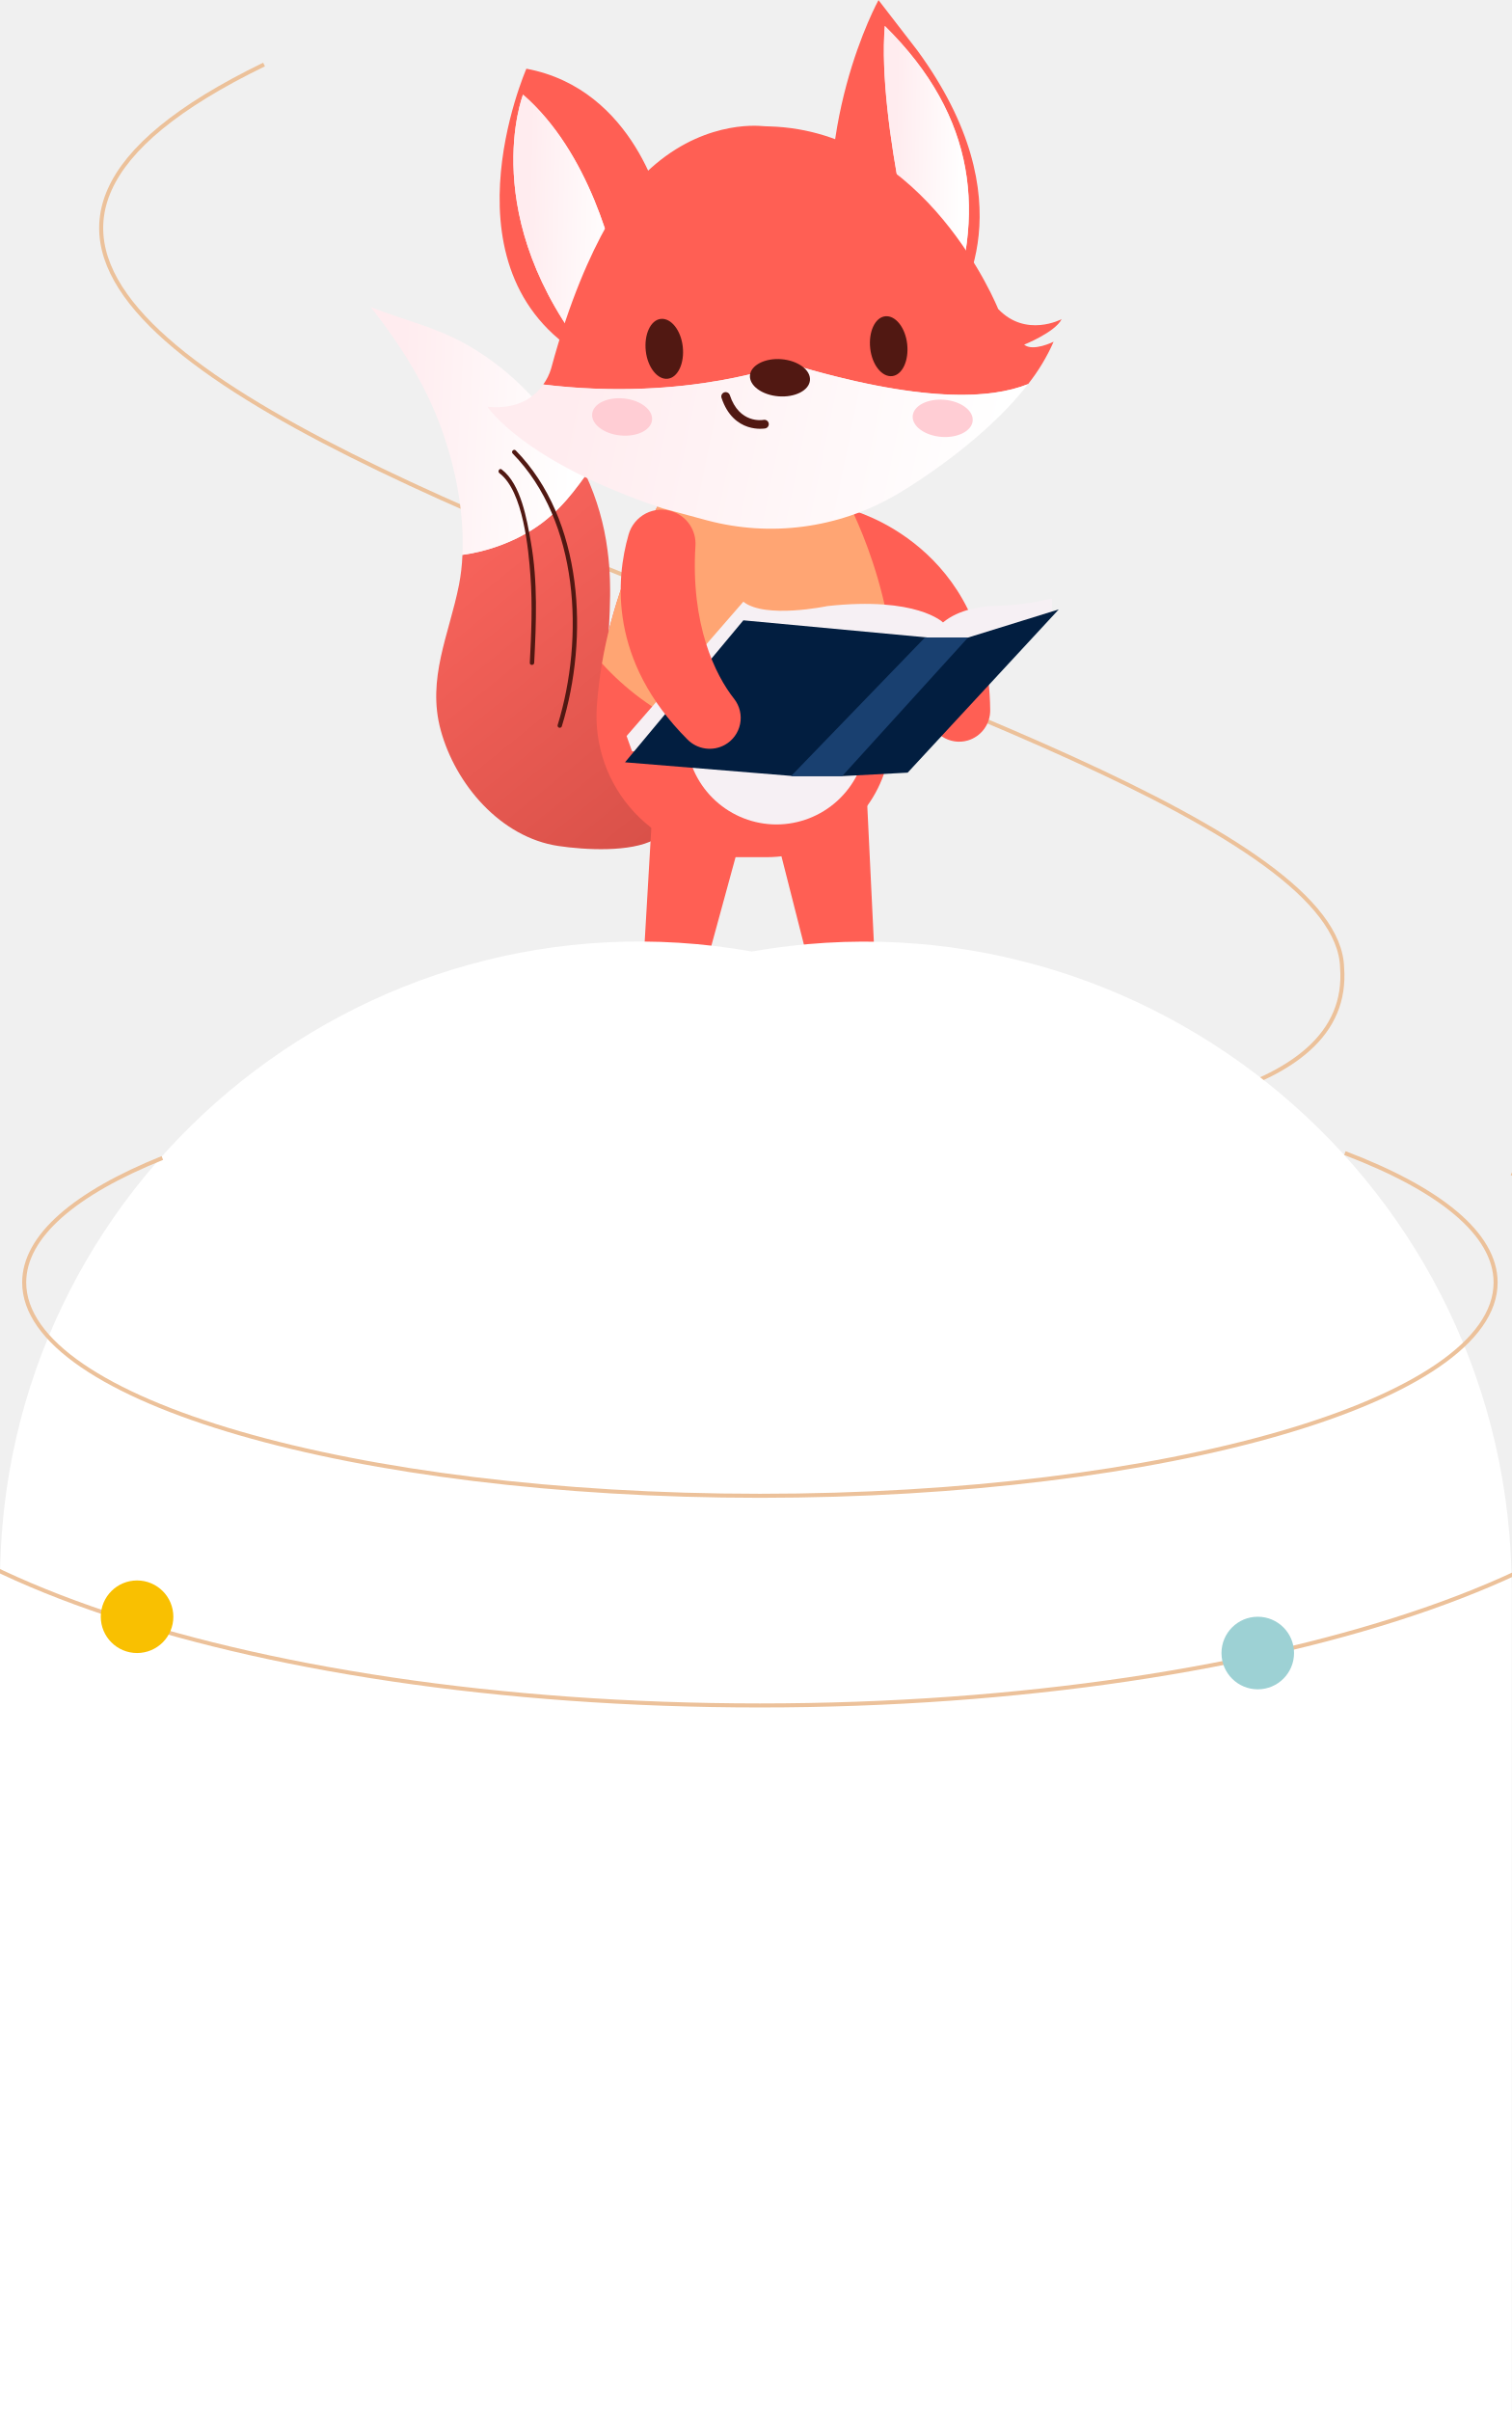
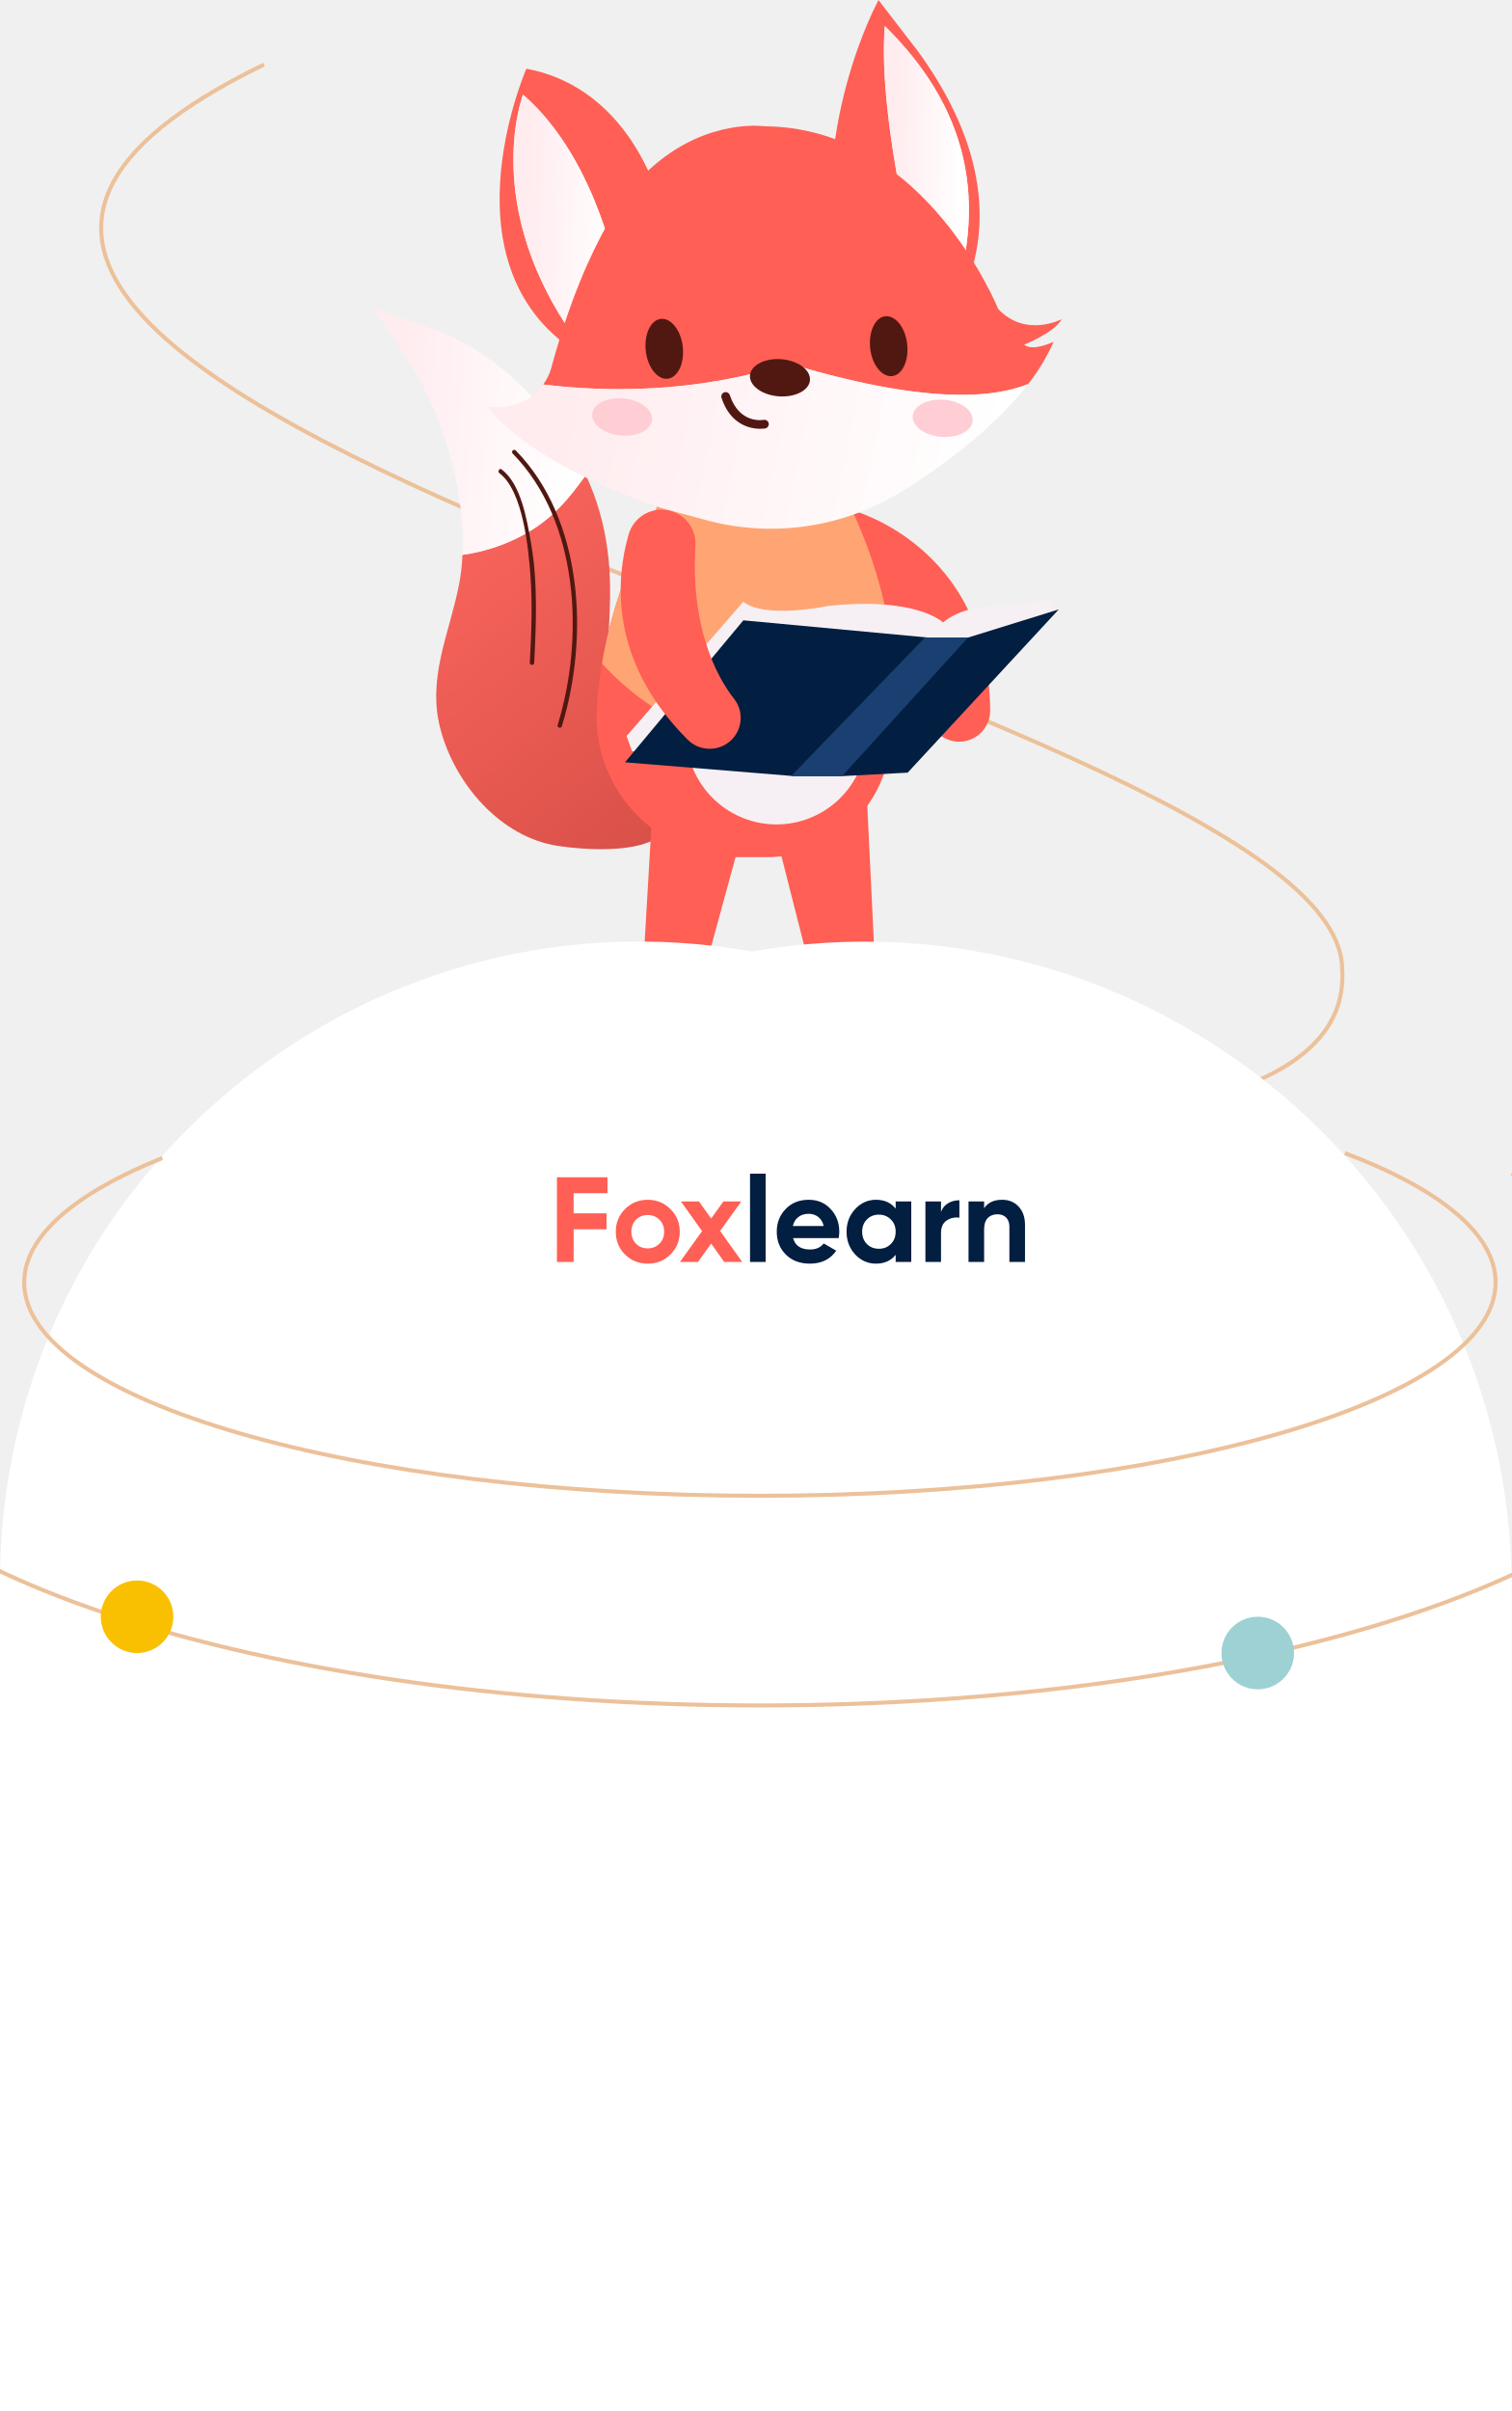
<svg xmlns="http://www.w3.org/2000/svg" width="375" height="598" viewBox="0 0 375 598" fill="none">
-   <path d="M41 287C109.783 268.167 337.797 306 332.923 240C331 172 -107.5 100 65.5 16" stroke="#ECC19A" />
-   <g clip-path="url(#clip0)">
-     <path d="M165.185 202.505L162.281 208.263C156.371 211.425 145.201 210.822 138.486 209.826C124.173 207.678 112.986 194.552 109.324 181.103C105.836 168.341 111.423 157.338 113.851 145.101C114.328 142.634 114.617 140.135 114.715 137.625C120.156 136.872 125.412 135.124 130.221 132.47C137.061 128.657 141.11 123.717 145.332 117.828C148.061 123.726 149.871 130.008 150.699 136.455C152.083 146.419 150.89 156.837 150.395 166.759C149.68 180.679 150.699 195.596 165.185 202.505Z" fill="url(#paint0_linear)" />
-     <path d="M145.308 117.828C141.086 123.717 137.037 128.657 130.197 132.47C125.388 135.124 120.132 136.872 114.691 137.625C115.186 127.899 113.26 117.499 110.296 108.621C106.247 96.402 99.836 86.199 91.976 76.169C100.033 79.355 108.078 81.127 115.711 85.441C124.108 90.214 130.757 96.36 136.643 103.937C140.048 108.225 142.954 112.884 145.308 117.828Z" fill="url(#paint1_linear)" />
-     <path d="M221.69 178.597C221.434 181.804 220.98 184.993 220.33 188.144C218.872 195.07 215.076 201.283 209.578 205.738C204.08 210.193 197.217 212.618 190.142 212.606H182.909C178.108 212.605 173.36 211.614 168.959 209.696C164.558 207.778 160.599 204.973 157.329 201.458C154.059 197.942 151.547 193.79 149.951 189.26C148.355 184.731 147.708 179.921 148.052 175.13C148.29 171.777 148.702 168.251 149.328 164.558C151.493 151.801 156.275 137.112 165.543 121.252L209.56 123.042C209.56 123.042 224.135 148.699 221.69 178.597Z" fill="#FF5F54" />
-     <path d="M211.188 126.497L205.594 142.201C224.242 156.193 229.323 169.051 230.343 177.308C230.487 178.402 230.865 179.451 231.451 180.384C232.038 181.318 232.819 182.114 233.742 182.717C234.664 183.321 235.706 183.717 236.796 183.881C237.886 184.044 238.999 183.969 240.057 183.663C241.685 183.185 243.112 182.186 244.118 180.82C245.124 179.453 245.654 177.794 245.627 176.097C245.24 135.22 211.188 126.497 211.188 126.497Z" fill="#FF5F54" />
-     <path d="M162.293 192.929L187.936 192.565L173.999 243.579C174.052 244.588 173.898 245.598 173.548 246.546C173.198 247.495 172.659 248.362 171.963 249.095C171.267 249.828 170.43 250.411 169.501 250.81C168.573 251.208 167.573 251.413 166.563 251.413C164.816 251.414 163.124 250.8 161.784 249.678C160.444 248.557 159.541 247 159.233 245.279L162.293 192.929Z" fill="#FF5F54" />
-     <path d="M189.176 194.009L214.82 193.287L217.301 244.665C217.353 245.674 217.2 246.684 216.85 247.632C216.5 248.58 215.96 249.447 215.265 250.18C214.569 250.913 213.731 251.497 212.803 251.896C211.874 252.294 210.874 252.499 209.864 252.499C208.108 252.511 206.405 251.901 205.055 250.777C203.705 249.654 202.795 248.089 202.487 246.359L189.176 194.009Z" fill="#FF5F54" />
-     <path d="M215.338 175.906C215.338 178.728 215.201 181.497 214.939 184.17C214.404 189.728 211.82 194.889 207.69 198.646C203.561 202.402 198.181 204.486 192.599 204.492C187.019 204.483 181.643 202.395 177.517 198.636C173.391 194.877 170.813 189.716 170.284 184.158C170.021 181.485 169.884 178.716 169.884 175.894C169.884 151.497 180.064 131.694 192.617 131.694C205.171 131.694 215.338 151.497 215.338 175.906Z" fill="#F6F0F4" />
-     <path d="M221.69 178.597C219.519 179.611 217.378 180.5 215.303 181.282C196.744 188.126 181.37 185.244 169.98 179.874C162.169 176.161 155.154 170.963 149.328 164.57C151.493 151.813 156.275 137.123 165.543 121.264L209.56 123.054C209.56 123.054 224.135 148.699 221.69 178.597Z" fill="#FFA573" />
-     <path d="M214.832 173.889C205.952 178.382 191.401 176.145 182.092 174.397C181.412 174.271 181.12 175.315 181.805 175.441C191.872 177.326 205.856 179.617 215.374 174.844C216 174.51 215.452 173.579 214.832 173.889Z" fill="#511812" />
-     <path d="M233.921 154.385C233.921 154.385 227.427 147.887 205.23 150.327C205.23 150.327 189.803 153.573 184.394 149.242L155.434 182.547L156.788 186.342L225.799 189.033L260.984 151.938V148.46C260.984 148.46 259.791 148.734 258.175 149.057C254.58 149.779 250.928 150.178 247.261 150.25C243.725 150.327 237.964 151.043 233.921 154.385Z" fill="#F6F0F4" />
-     <path d="M155.041 189.074L184.394 153.86L230.283 158.138H240.117L262.636 151.151L225.155 191.64L208.91 192.499H196.935L155.041 189.074Z" fill="#021E40" />
-     <path d="M240.117 158.138L208.91 192.499H196.225L229.43 158.138H240.117Z" fill="#194070" />
-     <path d="M167.022 126.939C168.716 127.563 170.165 128.716 171.154 130.228C172.144 131.74 172.62 133.53 172.514 135.334C171.286 154.922 177.434 167.452 182.127 173.358C182.804 174.229 183.284 175.235 183.536 176.308C183.788 177.381 183.805 178.496 183.586 179.576C183.368 180.656 182.919 181.677 182.27 182.568C181.62 183.458 180.787 184.198 179.825 184.737C178.344 185.564 176.633 185.882 174.954 185.643C173.274 185.404 171.72 184.62 170.528 183.412C151.045 163.895 152.751 143.687 155.917 132.619C156.232 131.489 156.778 130.438 157.519 129.53C158.261 128.622 159.182 127.878 160.225 127.344C161.269 126.81 162.411 126.499 163.581 126.429C164.751 126.359 165.922 126.533 167.022 126.939Z" fill="#FF5F54" />
-     <path d="M146.585 89.457L146.704 89.212C117.971 53.836 129.732 23.472 129.732 23.472C146.084 37.715 152.28 62.219 154.355 73.454L164.416 52.78C164.279 51.635 157.593 22.106 130.572 17.041C130.596 17.041 107.798 68.8 146.585 89.457Z" fill="#FF5F54" />
-     <path d="M146.704 89.212L154.379 73.454C152.304 62.219 146.108 37.715 129.755 23.472C129.732 23.472 117.971 53.836 146.704 89.212Z" fill="url(#paint2_linear)" />
-     <path d="M208.093 70.298L230.158 77.959C228.673 72.452 217.533 30.274 219.501 6.438C242.527 29.111 244.477 53.574 235.084 78.95C238.167 74.964 254.99 50.059 227.588 12.554L217.921 0.024C217.921 0.024 200.042 32.488 208.093 70.298Z" fill="#FF5F54" />
-     <path d="M219.477 6.456C217.509 30.292 228.649 72.47 230.134 77.977L234.607 79.528C234.607 79.528 234.774 79.343 235.06 78.967C244.453 53.592 242.503 29.129 219.477 6.456Z" fill="url(#paint3_linear)" />
-     <path d="M134.765 95.358C170.826 99.761 195.438 90.053 195.438 90.053C228.476 100.065 245.872 98.961 255.038 95.25C257.584 92.036 259.708 88.509 261.359 84.755C261.359 84.755 256.255 87.303 254.048 85.483C254.048 85.483 261.747 82.404 263.351 79.158C263.351 79.158 254.483 83.884 247.601 76.629C247.601 76.629 229.943 32.476 190.876 31.354C190.22 31.354 189.564 31.306 188.908 31.259C185.449 30.984 170.826 30.835 157.647 45.525C157.647 45.525 145.827 57.553 136.715 91.408C136.294 92.826 135.635 94.162 134.765 95.358Z" fill="#FF5F54" />
-     <path d="M120.917 100.889C120.917 100.889 129.749 114.558 164.404 126.097L175.448 129.081C191.097 133.236 207.753 131.052 221.803 123.001L222.167 122.804C222.167 122.804 242.843 111.026 255.014 95.28C245.848 98.991 228.452 100.095 195.414 90.083C195.414 90.083 170.803 99.791 134.741 95.387C132.713 98.293 128.592 101.676 120.917 100.889Z" fill="url(#paint4_linear)" />
-     <path d="M186.034 93.096C185.831 95.638 189.015 97.971 193.106 98.299C197.197 98.627 200.716 96.843 200.919 94.302C201.121 91.76 197.937 89.427 193.852 89.093C189.767 88.759 186.242 90.584 186.034 93.096Z" fill="#511812" />
-     <path d="M226.407 103.156C226.198 105.698 229.389 108.025 233.474 108.359C237.559 108.693 241.083 106.903 241.286 104.355C241.489 101.807 238.304 99.481 234.219 99.152C230.134 98.824 226.61 100.608 226.407 103.156Z" fill="#FFCDD4" />
-     <path d="M146.895 102.631C146.626 105.167 149.727 107.583 153.824 108.001C157.921 108.418 161.47 106.742 161.744 104.206C162.018 101.67 158.917 99.254 154.814 98.836C150.711 98.418 147.169 100.095 146.895 102.631Z" fill="#FFCDD4" />
-     <path d="M165.644 93.938C168.179 93.639 169.819 90.077 169.365 85.984C168.912 81.891 166.443 78.824 163.915 79.099C161.386 79.373 159.74 82.959 160.193 87.052C160.647 91.145 163.127 94.236 165.644 93.938Z" fill="#511812" />
-     <path d="M221.314 93.287C223.849 92.995 225.489 89.433 225.035 85.334C224.582 81.235 222.113 78.174 219.585 78.448C217.056 78.723 215.41 82.309 215.863 86.408C216.317 90.507 218.78 93.568 221.314 93.287Z" fill="#511812" />
-     <path d="M178.967 98.609V98.639C181.949 107.696 189.743 106.282 189.826 106.264C190.108 106.21 190.356 106.046 190.517 105.808C190.677 105.57 190.737 105.278 190.682 104.997C190.628 104.715 190.463 104.466 190.226 104.306C189.988 104.145 189.696 104.086 189.415 104.14C189.147 104.188 183.38 105.155 181.024 97.965C180.927 97.705 180.734 97.493 180.485 97.371C180.236 97.249 179.95 97.227 179.685 97.309C179.42 97.391 179.197 97.572 179.062 97.814C178.926 98.056 178.888 98.34 178.955 98.609H178.967Z" fill="#511812" />
-     <path d="M127.942 111.73C127.453 111.229 126.684 111.992 127.173 112.494C143.674 129.337 144.974 158.287 138.319 179.868C138.293 180.002 138.319 180.141 138.391 180.258C138.463 180.374 138.576 180.458 138.708 180.495C138.84 180.531 138.981 180.516 139.102 180.453C139.223 180.39 139.316 180.283 139.363 180.154C146.119 158.162 144.73 128.896 127.942 111.73Z" fill="#511812" />
-     <path d="M131.688 134.456C130.71 128.943 129.266 120.077 124.442 116.431C123.881 116.014 123.344 116.957 123.893 117.368C129.809 121.837 131.103 136.318 131.58 142.78C132.117 149.975 131.795 157.195 131.425 164.397C131.389 165.095 132.475 165.089 132.511 164.397C133.017 154.426 133.435 144.325 131.688 134.456Z" fill="#511812" />
+   <g id="Group 127">
+     <g id="Group 126">
+       <g id="Group 125">
+         <path id="Vector 1" d="M41 287C109.783 268.167 337.797 306 332.923 240C331 172 -107.5 100 65.5 16" stroke="#ECC19A" />
+         <g id="Foxlearn" clip-path="url(#clip0)">
+           <path id="Vector" d="M165.185 202.505L162.281 208.263C156.371 211.425 145.201 210.822 138.486 209.826C124.173 207.678 112.986 194.552 109.324 181.103C105.836 168.341 111.423 157.338 113.851 145.101C114.328 142.634 114.617 140.135 114.715 137.625C120.156 136.872 125.412 135.124 130.221 132.47C137.061 128.657 141.11 123.717 145.332 117.828C148.061 123.726 149.871 130.008 150.699 136.455C152.083 146.419 150.89 156.837 150.395 166.759C149.68 180.679 150.699 195.596 165.185 202.505Z" fill="url(#paint0_linear)" />
+           <path id="Vector_2" d="M145.308 117.828C141.086 123.717 137.037 128.657 130.197 132.47C125.388 135.124 120.132 136.872 114.691 137.625C115.186 127.899 113.26 117.499 110.296 108.621C106.247 96.402 99.836 86.199 91.976 76.169C100.033 79.355 108.078 81.127 115.711 85.441C124.108 90.214 130.757 96.36 136.643 103.937C140.048 108.225 142.954 112.884 145.308 117.828Z" fill="url(#paint1_linear)" />
+           <path id="Vector_3" d="M221.69 178.597C221.434 181.804 220.98 184.993 220.33 188.144C218.872 195.07 215.076 201.283 209.578 205.738C204.08 210.193 197.217 212.618 190.142 212.606H182.909C178.108 212.605 173.36 211.614 168.959 209.696C164.558 207.778 160.599 204.973 157.329 201.458C154.059 197.942 151.547 193.79 149.951 189.26C148.355 184.731 147.708 179.921 148.052 175.13C148.29 171.777 148.702 168.251 149.328 164.558C151.493 151.801 156.275 137.112 165.543 121.252L209.56 123.042C209.56 123.042 224.135 148.699 221.69 178.597Z" fill="#FF5F54" />
+           <path id="Vector_4" d="M211.188 126.497L205.594 142.201C224.242 156.193 229.323 169.051 230.343 177.308C230.487 178.402 230.865 179.451 231.451 180.384C232.038 181.318 232.819 182.114 233.742 182.717C234.664 183.321 235.706 183.717 236.796 183.881C237.886 184.044 238.999 183.969 240.057 183.663C241.685 183.185 243.112 182.186 244.118 180.82C245.124 179.453 245.654 177.794 245.627 176.097C245.24 135.22 211.188 126.497 211.188 126.497Z" fill="#FF5F54" />
+           <path id="Vector_5" d="M162.293 192.929L187.936 192.565L173.999 243.579C174.052 244.588 173.898 245.598 173.548 246.546C173.198 247.495 172.659 248.362 171.963 249.095C171.267 249.828 170.43 250.411 169.501 250.81C168.573 251.208 167.573 251.413 166.563 251.413C164.816 251.414 163.124 250.8 161.784 249.678C160.444 248.557 159.541 247 159.233 245.279L162.293 192.929Z" fill="#FF5F54" />
+           <path id="Vector_6" d="M189.176 194.009L214.82 193.287L217.301 244.665C217.353 245.674 217.2 246.684 216.85 247.632C216.5 248.58 215.96 249.447 215.265 250.18C214.569 250.913 213.731 251.497 212.803 251.896C211.874 252.294 210.874 252.499 209.864 252.499C208.108 252.511 206.405 251.901 205.055 250.777C203.705 249.654 202.795 248.089 202.487 246.359L189.176 194.009Z" fill="#FF5F54" />
+           <path id="Vector_7" d="M215.338 175.906C215.338 178.728 215.201 181.497 214.939 184.17C214.404 189.728 211.82 194.889 207.69 198.646C203.561 202.402 198.181 204.486 192.599 204.492C187.019 204.483 181.643 202.395 177.517 198.636C173.391 194.877 170.813 189.716 170.284 184.158C170.021 181.485 169.884 178.716 169.884 175.894C169.884 151.497 180.064 131.694 192.617 131.694C205.171 131.694 215.338 151.497 215.338 175.906Z" fill="#F6F0F4" />
+           <path id="Vector_8" d="M221.69 178.597C219.519 179.611 217.378 180.5 215.303 181.282C196.744 188.126 181.37 185.244 169.98 179.874C162.169 176.161 155.154 170.963 149.328 164.57C151.493 151.813 156.275 137.123 165.543 121.264L209.56 123.054C209.56 123.054 224.135 148.699 221.69 178.597Z" fill="#FFA573" />
+           <path id="Vector_9" d="M214.832 173.889C205.952 178.382 191.401 176.145 182.092 174.397C181.412 174.271 181.12 175.315 181.805 175.441C191.872 177.326 205.856 179.617 215.374 174.844C216 174.51 215.452 173.579 214.832 173.889Z" fill="#511812" />
+           <path id="Vector_10" d="M233.921 154.385C233.921 154.385 227.427 147.887 205.23 150.327C205.23 150.327 189.803 153.573 184.394 149.242L155.434 182.547L156.788 186.342L225.799 189.033L260.984 151.938V148.46C260.984 148.46 259.791 148.734 258.175 149.057C254.58 149.779 250.928 150.178 247.261 150.25C243.725 150.327 237.964 151.043 233.921 154.385Z" fill="#F6F0F4" />
+           <path id="Vector_11" d="M155.041 189.074L184.394 153.86L230.283 158.138H240.117L262.636 151.151L225.155 191.64L208.91 192.499H196.935L155.041 189.074Z" fill="#021E40" />
+           <path id="Vector_12" d="M240.117 158.138L208.91 192.499H196.225L229.43 158.138H240.117Z" fill="#194070" />
+           <path id="Vector_13" d="M167.022 126.939C168.716 127.563 170.165 128.716 171.154 130.228C172.144 131.74 172.62 133.53 172.514 135.334C171.286 154.922 177.434 167.452 182.127 173.358C182.804 174.229 183.284 175.235 183.536 176.308C183.788 177.381 183.805 178.496 183.586 179.576C183.368 180.656 182.919 181.677 182.27 182.568C181.62 183.458 180.787 184.198 179.825 184.737C178.344 185.564 176.633 185.882 174.954 185.643C173.274 185.404 171.72 184.62 170.528 183.412C151.045 163.895 152.751 143.687 155.917 132.619C156.232 131.489 156.778 130.438 157.519 129.53C158.261 128.622 159.182 127.878 160.225 127.344C161.269 126.81 162.411 126.499 163.581 126.429C164.751 126.359 165.922 126.533 167.022 126.939Z" fill="#FF5F54" />
+           <path id="Vector_14" d="M146.585 89.457L146.704 89.212C117.971 53.836 129.732 23.472 129.732 23.472C146.084 37.715 152.28 62.219 154.355 73.454L164.416 52.78C164.279 51.635 157.593 22.106 130.572 17.041C130.596 17.041 107.798 68.8 146.585 89.457Z" fill="#FF5F54" />
+           <path id="Vector_15" d="M146.704 89.212L154.379 73.454C152.304 62.219 146.108 37.715 129.755 23.472C129.732 23.472 117.971 53.836 146.704 89.212Z" fill="url(#paint2_linear)" />
+           <path id="Vector_16" d="M208.093 70.298L230.158 77.959C228.673 72.452 217.533 30.274 219.501 6.438C242.527 29.111 244.477 53.574 235.084 78.95C238.167 74.964 254.99 50.059 227.588 12.554L217.921 0.024C217.921 0.024 200.042 32.488 208.093 70.298Z" fill="#FF5F54" />
+           <path id="Vector_17" d="M219.477 6.456C217.509 30.292 228.649 72.47 230.134 77.977L234.607 79.528C234.607 79.528 234.774 79.343 235.06 78.967C244.453 53.592 242.503 29.129 219.477 6.456Z" fill="url(#paint3_linear)" />
+           <path id="Vector_18" d="M134.765 95.358C170.826 99.761 195.438 90.053 195.438 90.053C228.476 100.065 245.872 98.961 255.038 95.25C257.584 92.036 259.708 88.509 261.359 84.755C261.359 84.755 256.255 87.303 254.048 85.483C254.048 85.483 261.747 82.404 263.351 79.158C263.351 79.158 254.483 83.884 247.601 76.629C247.601 76.629 229.943 32.476 190.876 31.354C190.22 31.354 189.564 31.306 188.908 31.259C185.449 30.984 170.826 30.835 157.647 45.525C157.647 45.525 145.827 57.553 136.715 91.408C136.294 92.826 135.635 94.162 134.765 95.358Z" fill="#FF5F54" />
+           <path id="Vector_19" d="M120.917 100.889C120.917 100.889 129.749 114.558 164.404 126.097L175.448 129.081C191.097 133.236 207.753 131.052 221.803 123.001L222.167 122.804C222.167 122.804 242.843 111.026 255.014 95.28C245.848 98.991 228.452 100.095 195.414 90.083C195.414 90.083 170.803 99.791 134.741 95.387C132.713 98.293 128.592 101.676 120.917 100.889Z" fill="url(#paint4_linear)" />
+           <path id="Vector_20" d="M186.034 93.096C185.831 95.638 189.015 97.971 193.106 98.299C197.197 98.627 200.716 96.843 200.919 94.302C201.121 91.76 197.937 89.427 193.852 89.093C189.767 88.759 186.242 90.584 186.034 93.096Z" fill="#511812" />
+           <path id="Vector_21" d="M226.407 103.156C226.198 105.698 229.389 108.025 233.474 108.359C237.559 108.693 241.083 106.903 241.286 104.355C241.489 101.807 238.304 99.481 234.219 99.152C230.134 98.824 226.61 100.608 226.407 103.156Z" fill="#FFCDD4" />
+           <path id="Vector_22" d="M146.895 102.631C146.626 105.167 149.727 107.583 153.824 108.001C157.921 108.418 161.47 106.742 161.744 104.206C162.018 101.67 158.917 99.254 154.814 98.836C150.711 98.418 147.169 100.095 146.895 102.631Z" fill="#FFCDD4" />
+           <path id="Vector_23" d="M165.644 93.938C168.179 93.639 169.819 90.077 169.365 85.984C168.912 81.891 166.443 78.824 163.915 79.099C161.386 79.373 159.74 82.959 160.193 87.052C160.647 91.145 163.127 94.236 165.644 93.938Z" fill="#511812" />
+           <path id="Vector_24" d="M221.314 93.287C223.849 92.995 225.489 89.433 225.035 85.334C224.582 81.235 222.113 78.174 219.585 78.448C217.056 78.723 215.41 82.309 215.863 86.408C216.317 90.507 218.78 93.568 221.314 93.287Z" fill="#511812" />
+           <path id="Vector_25" d="M178.967 98.609V98.639C181.949 107.696 189.743 106.282 189.826 106.264C190.108 106.21 190.356 106.046 190.517 105.808C190.677 105.57 190.737 105.278 190.682 104.997C190.628 104.715 190.463 104.466 190.226 104.306C189.988 104.145 189.696 104.086 189.415 104.14C189.147 104.188 183.38 105.155 181.024 97.965C180.927 97.705 180.734 97.493 180.485 97.371C180.236 97.249 179.95 97.227 179.685 97.309C179.42 97.391 179.197 97.572 179.062 97.814C178.926 98.056 178.888 98.34 178.955 98.609H178.967Z" fill="#511812" />
+           <path id="Vector_26" d="M127.942 111.73C127.453 111.229 126.684 111.992 127.173 112.494C143.674 129.337 144.974 158.287 138.319 179.868C138.293 180.002 138.319 180.141 138.391 180.258C138.463 180.374 138.576 180.458 138.708 180.495C138.84 180.531 138.981 180.516 139.102 180.453C139.223 180.39 139.316 180.283 139.363 180.154C146.119 158.162 144.73 128.896 127.942 111.73Z" fill="#511812" />
+           <path id="Vector_27" d="M131.688 134.456C130.71 128.943 129.266 120.077 124.442 116.431C123.881 116.014 123.344 116.957 123.893 117.368C129.809 121.837 131.103 136.318 131.58 142.78C132.117 149.975 131.795 157.195 131.425 164.397C131.389 165.095 132.475 165.089 132.511 164.397C133.017 154.426 133.435 144.325 131.688 134.456Z" fill="#511812" />
+         </g>
+       </g>
+       <g id="Group 124">
+         <path id="Rectangle 10" d="M0 392.397C0 293.609 89.223 218.787 186.5 236C284.885 218.776 375 294.486 375 394.367V598H0V392.397Z" fill="white" />
+         <path id="Ellipse 1" d="M40.274 287.218C18.705 295.907 6 306.569 6 318.091C6 347.312 87.708 371 188.5 371C289.292 371 371 347.312 371 318.091C371 306.024 357.067 294.901 333.61 286" stroke="#ECC19A" />
+         <path id="Ellipse 2" d="M-1.96 292.892C-29.675 306.385 -46 322.942 -46 340.836C-46 386.214 58.989 423 188.5 423C318.011 423 423 386.214 423 340.836C423 322.097 405.097 304.823 374.956 291" stroke="#ECC19A" />
+         <circle id="Ellipse 3" cx="34" cy="401" r="9" fill="#F9C001" />
+         <circle id="Ellipse 5" cx="312" cy="410" r="9" fill="#9DD1D4" />
+       </g>
+     </g>
+     <g id="Foxlearn_2">
+       <path d="M150.695 292V295.96H142.295V300.94H150.455V304.9H142.295V313H138.155V292H150.695ZM166.312 311.14C164.792 312.66 162.912 313.42 160.672 313.42C158.432 313.42 156.552 312.66 155.032 311.14C153.512 309.62 152.752 307.74 152.752 305.5C152.752 303.28 153.512 301.41 155.032 299.89C156.572 298.35 158.452 297.58 160.672 297.58C162.892 297.58 164.772 298.35 166.312 299.89C167.852 301.43 168.622 303.3 168.622 305.5C168.622 307.72 167.852 309.6 166.312 311.14ZM157.762 308.47C158.542 309.25 159.512 309.64 160.672 309.64C161.832 309.64 162.802 309.25 163.582 308.47C164.362 307.69 164.752 306.7 164.752 305.5C164.752 304.3 164.362 303.31 163.582 302.53C162.802 301.75 161.832 301.36 160.672 301.36C159.512 301.36 158.542 301.75 157.762 302.53C157.002 303.33 156.622 304.32 156.622 305.5C156.622 306.68 157.002 307.67 157.762 308.47ZM178.63 305.32L184.12 313H179.65L176.41 308.44L173.14 313H168.67L174.16 305.35L168.91 298H173.38L176.41 302.23L179.44 298H183.88L178.63 305.32Z" fill="#FF5F54" />
+       <path d="M189.921 313H186.051V291.1H189.921V313ZM208.043 307.09H196.733C197.233 308.97 198.643 309.91 200.963 309.91C202.443 309.91 203.563 309.41 204.323 308.41L207.443 310.21C205.963 312.35 203.783 313.42 200.903 313.42C198.423 313.42 196.433 312.67 194.933 311.17C193.433 309.67 192.683 307.78 192.683 305.5C192.683 303.26 193.423 301.38 194.903 299.86C196.363 298.34 198.263 297.58 200.603 297.58C202.823 297.58 204.633 298.34 206.033 299.86C207.473 301.38 208.193 303.26 208.193 305.5C208.193 305.92 208.143 306.45 208.043 307.09ZM196.673 304.09H204.323C204.103 303.11 203.653 302.36 202.973 301.84C202.313 301.32 201.523 301.06 200.603 301.06C199.563 301.06 198.703 301.33 198.023 301.87C197.343 302.39 196.893 303.13 196.673 304.09ZM222.178 299.77V298H226.048V313H222.178V311.23C221.018 312.69 219.388 313.42 217.288 313.42C215.288 313.42 213.568 312.66 212.128 311.14C210.708 309.6 209.998 307.72 209.998 305.5C209.998 303.3 210.708 301.43 212.128 299.89C213.568 298.35 215.288 297.58 217.288 297.58C219.388 297.58 221.018 298.31 222.178 299.77ZM215.038 308.56C215.818 309.34 216.808 309.73 218.008 309.73C219.208 309.73 220.198 309.34 220.978 308.56C221.778 307.76 222.178 306.74 222.178 305.5C222.178 304.26 221.778 303.25 220.978 302.47C220.198 301.67 219.208 301.27 218.008 301.27C216.808 301.27 215.818 301.67 215.038 302.47C214.258 303.25 213.868 304.26 213.868 305.5C213.868 306.74 214.258 307.76 215.038 308.56ZM233.427 298V300.58C233.767 299.64 234.347 298.93 235.167 298.45C235.987 297.95 236.927 297.7 237.987 297.7V302.02C236.807 301.86 235.747 302.1 234.807 302.74C233.887 303.36 233.427 304.39 233.427 305.83V313H229.557V298H233.427ZM248.59 297.58C250.25 297.58 251.6 298.13 252.64 299.23C253.72 300.35 254.26 301.87 254.26 303.79V313H250.39V304.27C250.39 303.29 250.12 302.53 249.58 301.99C249.06 301.45 248.34 301.18 247.42 301.18C246.4 301.18 245.59 301.5 244.99 302.14C244.41 302.76 244.12 303.68 244.12 304.9V313H240.25V298H244.12V299.68C245.04 298.28 246.53 297.58 248.59 297.58Z" fill="#021E40" />
+     </g>
  </g>
-   <path d="M0 392.397C0 293.609 89.223 218.787 186.5 236C284.885 218.776 375 294.486 375 394.367V598H0V392.397Z" fill="white" />
-   <path d="M40.274 287.218C18.705 295.907 6 306.569 6 318.091C6 347.312 87.708 371 188.5 371C289.292 371 371 347.312 371 318.091C371 306.024 357.067 294.901 333.61 286" stroke="#ECC19A" />
-   <path d="M-1.96 292.892C-29.675 306.385 -46 322.942 -46 340.836C-46 386.214 58.989 423 188.5 423C318.011 423 423 386.214 423 340.836C423 322.097 405.097 304.823 374.956 291" stroke="#ECC19A" />
-   <circle cx="34" cy="401" r="9" fill="#F9C001" />
-   <circle cx="312" cy="410" r="9" fill="#9DD1D4" />
  <defs>
    <linearGradient id="paint0_linear" x1="117" y1="140" x2="168" y2="203" gradientUnits="userSpaceOnUse">
      <stop stop-color="#F6625A" />
      <stop offset="1" stop-color="#D95149" />
    </linearGradient>
    <linearGradient id="paint1_linear" x1="99.963" y1="88.019" x2="143.346" y2="90.379" gradientUnits="userSpaceOnUse">
      <stop stop-color="#FFECEF" />
      <stop offset="1" stop-color="white" />
    </linearGradient>
    <linearGradient id="paint2_linear" x1="131.4" y1="36.149" x2="153.435" y2="36.717" gradientUnits="userSpaceOnUse">
      <stop stop-color="#FFECEF" />
      <stop offset="1" stop-color="white" />
    </linearGradient>
    <linearGradient id="paint3_linear" x1="222.404" y1="20.546" x2="239.609" y2="20.857" gradientUnits="userSpaceOnUse">
      <stop stop-color="#FFECEF" />
      <stop offset="1" stop-color="white" />
    </linearGradient>
    <linearGradient id="paint4_linear" x1="141" y1="98" x2="246" y2="119.5" gradientUnits="userSpaceOnUse">
      <stop stop-color="#FFECEF" />
      <stop offset="1" stop-color="white" />
    </linearGradient>
    <clipPath id="clip0">
      <rect width="184" height="263" fill="white" transform="translate(92)" />
    </clipPath>
  </defs>
</svg>
